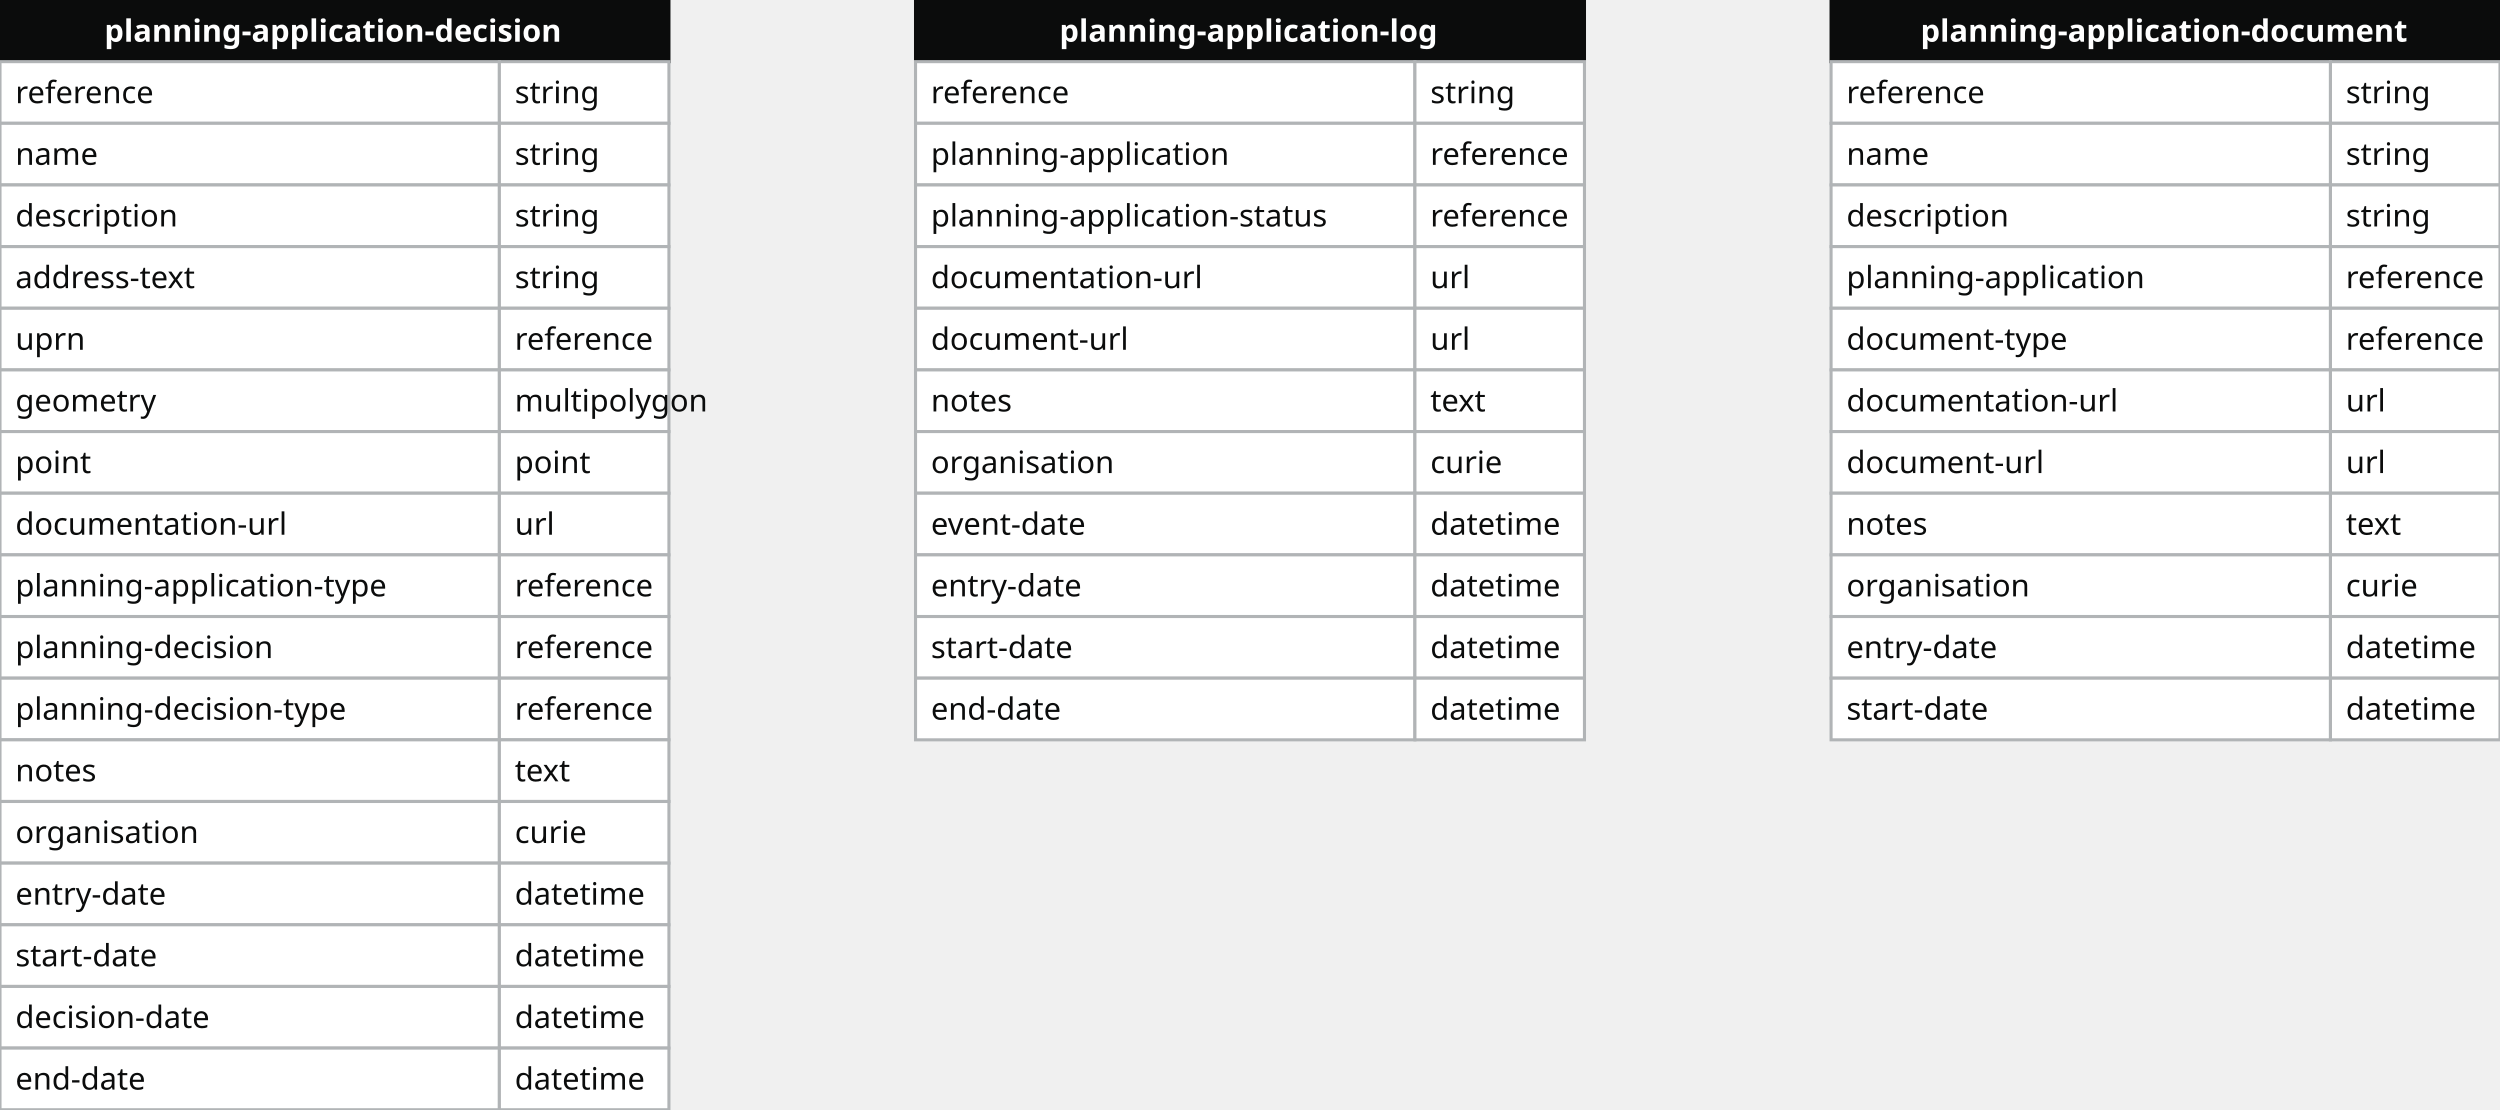
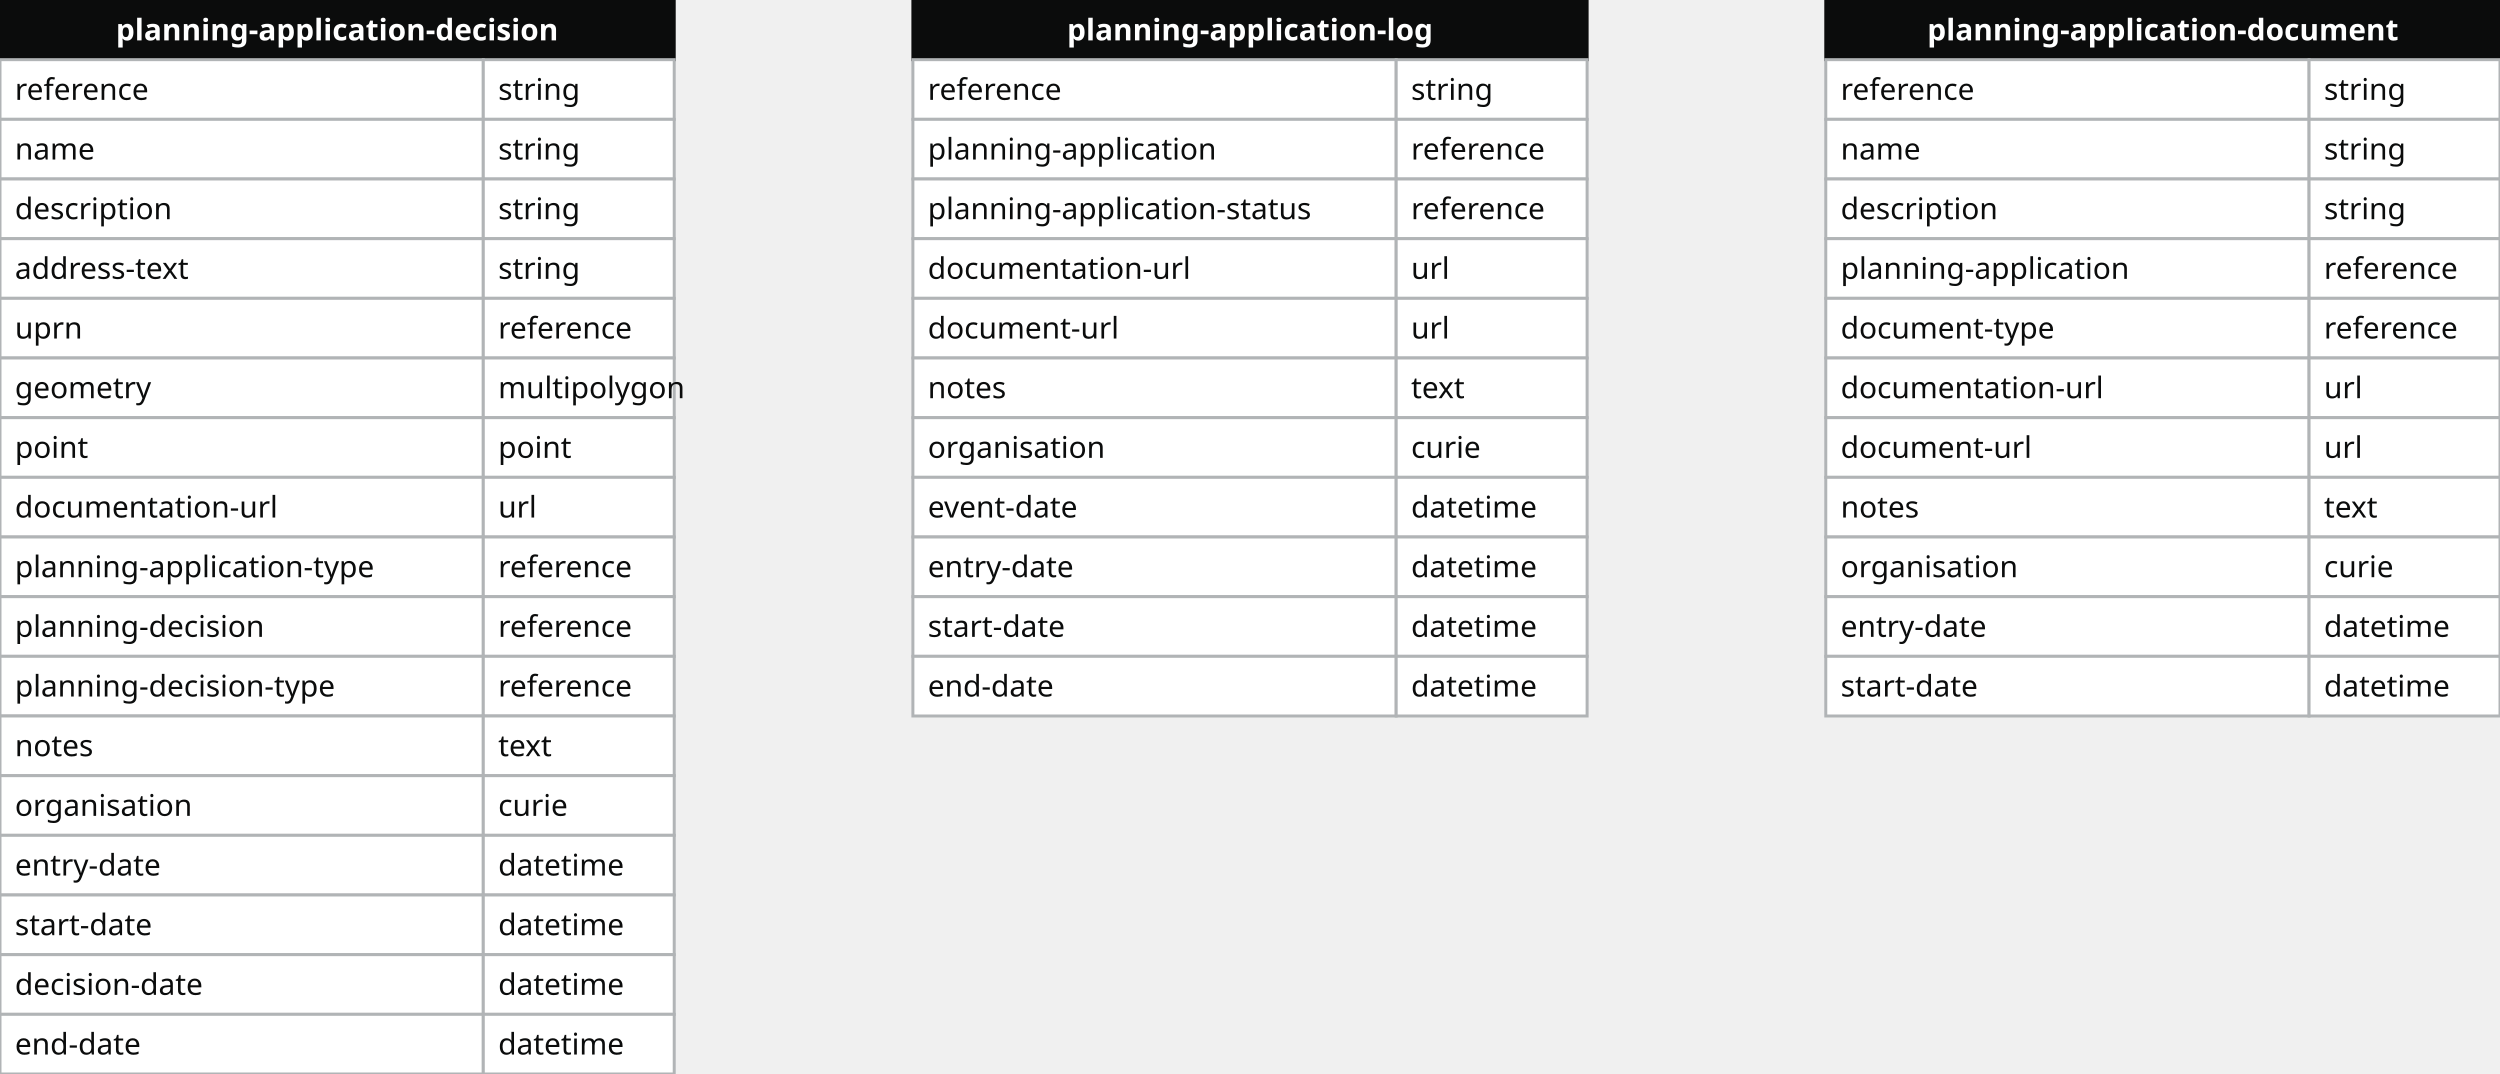
- <svg xmlns="http://www.w3.org/2000/svg" width="811" height="360">
+ <svg xmlns="http://www.w3.org/2000/svg" width="838" height="360">
  <defs>
    <style>
    text{font-family:sans-serif; font-size:10px; dominant-baseline:middle;}
    text.name{fill:#fff;font-weight:700;text-anchor:middle}
    rect.name{fill:#0b0c0c; stroke:#0b0c0c;}
    rect{fill:#fff;stroke:#b1b4b6;}
    text.field{fill:#0b0c0c;}
    text.datatype{fill:#0b0c0c;}
    .line{stroke:#0b0c0c;}
    </style>
    <marker id="start-dot" markerWidth="6" markerHeight="6" refX="4" refY="3" markerUnits="strokeWidth">
      <circle cx="3" cy="3" r="2" fill="#fff" stroke="#0b0c0c" />
    </marker>
    <marker id="end-dot" markerWidth="6" markerHeight="6" refX="2" refY="3" markerUnits="strokeWidth">
      <circle cx="3" cy="3" r="2" fill="#0b0c0c" />
    </marker>
  </defs>
  <g>
-     <rect x="0" y="0" width="217" height="20" class="name" />
-     <text x="108" y="10" class="name">planning-application-decision</text>
+     <rect x="0" y="0" width="226" height="20" class="name" />
+     <text x="113" y="10" class="name">planning-application-decision</text>
    <rect x="0" y="20" width="162" height="20" class="field" />
-     <rect x="162" y="20" width="55" height="20" class="datatype" />
+     <rect x="162" y="20" width="64" height="20" class="datatype" />
    <text x="5" y="30" class="field">reference</text>
    <text x="167" y="30" class="datatype">string</text>
    <rect x="0" y="40" width="162" height="20" class="field" />
-     <rect x="162" y="40" width="55" height="20" class="datatype" />
+     <rect x="162" y="40" width="64" height="20" class="datatype" />
    <text x="5" y="50" class="field">name</text>
    <text x="167" y="50" class="datatype">string</text>
    <rect x="0" y="60" width="162" height="20" class="field" />
-     <rect x="162" y="60" width="55" height="20" class="datatype" />
+     <rect x="162" y="60" width="64" height="20" class="datatype" />
    <text x="5" y="70" class="field">description</text>
    <text x="167" y="70" class="datatype">string</text>
    <rect x="0" y="80" width="162" height="20" class="field" />
-     <rect x="162" y="80" width="55" height="20" class="datatype" />
+     <rect x="162" y="80" width="64" height="20" class="datatype" />
    <text x="5" y="90" class="field">address-text</text>
    <text x="167" y="90" class="datatype">string</text>
    <rect x="0" y="100" width="162" height="20" class="field" />
-     <rect x="162" y="100" width="55" height="20" class="datatype" />
+     <rect x="162" y="100" width="64" height="20" class="datatype" />
    <text x="5" y="110" class="field">uprn</text>
    <text x="167" y="110" class="datatype">reference</text>
    <rect x="0" y="120" width="162" height="20" class="field" />
-     <rect x="162" y="120" width="55" height="20" class="datatype" />
+     <rect x="162" y="120" width="64" height="20" class="datatype" />
    <text x="5" y="130" class="field">geometry</text>
    <text x="167" y="130" class="datatype">multipolygon</text>
    <rect x="0" y="140" width="162" height="20" class="field" />
-     <rect x="162" y="140" width="55" height="20" class="datatype" />
+     <rect x="162" y="140" width="64" height="20" class="datatype" />
    <text x="5" y="150" class="field">point</text>
    <text x="167" y="150" class="datatype">point</text>
    <rect x="0" y="160" width="162" height="20" class="field" />
-     <rect x="162" y="160" width="55" height="20" class="datatype" />
+     <rect x="162" y="160" width="64" height="20" class="datatype" />
    <text x="5" y="170" class="field">documentation-url</text>
    <text x="167" y="170" class="datatype">url</text>
    <rect x="0" y="180" width="162" height="20" class="field" />
-     <rect x="162" y="180" width="55" height="20" class="datatype" />
+     <rect x="162" y="180" width="64" height="20" class="datatype" />
    <text x="5" y="190" class="field">planning-application-type</text>
    <text x="167" y="190" class="datatype">reference</text>
    <rect x="0" y="200" width="162" height="20" class="field" />
-     <rect x="162" y="200" width="55" height="20" class="datatype" />
+     <rect x="162" y="200" width="64" height="20" class="datatype" />
    <text x="5" y="210" class="field">planning-decision</text>
    <text x="167" y="210" class="datatype">reference</text>
    <rect x="0" y="220" width="162" height="20" class="field" />
-     <rect x="162" y="220" width="55" height="20" class="datatype" />
+     <rect x="162" y="220" width="64" height="20" class="datatype" />
    <text x="5" y="230" class="field">planning-decision-type</text>
    <text x="167" y="230" class="datatype">reference</text>
    <rect x="0" y="240" width="162" height="20" class="field" />
-     <rect x="162" y="240" width="55" height="20" class="datatype" />
+     <rect x="162" y="240" width="64" height="20" class="datatype" />
    <text x="5" y="250" class="field">notes</text>
    <text x="167" y="250" class="datatype">text</text>
    <rect x="0" y="260" width="162" height="20" class="field" />
-     <rect x="162" y="260" width="55" height="20" class="datatype" />
+     <rect x="162" y="260" width="64" height="20" class="datatype" />
    <text x="5" y="270" class="field">organisation</text>
    <text x="167" y="270" class="datatype">curie</text>
    <rect x="0" y="280" width="162" height="20" class="field" />
-     <rect x="162" y="280" width="55" height="20" class="datatype" />
+     <rect x="162" y="280" width="64" height="20" class="datatype" />
    <text x="5" y="290" class="field">entry-date</text>
    <text x="167" y="290" class="datatype">datetime</text>
    <rect x="0" y="300" width="162" height="20" class="field" />
-     <rect x="162" y="300" width="55" height="20" class="datatype" />
+     <rect x="162" y="300" width="64" height="20" class="datatype" />
    <text x="5" y="310" class="field">start-date</text>
    <text x="167" y="310" class="datatype">datetime</text>
    <rect x="0" y="320" width="162" height="20" class="field" />
-     <rect x="162" y="320" width="55" height="20" class="datatype" />
+     <rect x="162" y="320" width="64" height="20" class="datatype" />
    <text x="5" y="330" class="field">decision-date</text>
    <text x="167" y="330" class="datatype">datetime</text>
    <rect x="0" y="340" width="162" height="20" class="field" />
-     <rect x="162" y="340" width="55" height="20" class="datatype" />
+     <rect x="162" y="340" width="64" height="20" class="datatype" />
    <text x="5" y="350" class="field">end-date</text>
    <text x="167" y="350" class="datatype">datetime</text>
  </g>
  <g>
-     <rect x="297" y="0" width="217" height="20" class="name" />
-     <text x="405" y="10" class="name">planning-application-log</text>
-     <rect x="297" y="20" width="162" height="20" class="field" />
-     <rect x="459" y="20" width="55" height="20" class="datatype" />
-     <text x="302" y="30" class="field">reference</text>
-     <text x="464" y="30" class="datatype">string</text>
-     <rect x="297" y="40" width="162" height="20" class="field" />
-     <rect x="459" y="40" width="55" height="20" class="datatype" />
-     <text x="302" y="50" class="field">planning-application</text>
-     <text x="464" y="50" class="datatype">reference</text>
-     <rect x="297" y="60" width="162" height="20" class="field" />
-     <rect x="459" y="60" width="55" height="20" class="datatype" />
-     <text x="302" y="70" class="field">planning-application-status</text>
-     <text x="464" y="70" class="datatype">reference</text>
-     <rect x="297" y="80" width="162" height="20" class="field" />
-     <rect x="459" y="80" width="55" height="20" class="datatype" />
-     <text x="302" y="90" class="field">documentation-url</text>
-     <text x="464" y="90" class="datatype">url</text>
-     <rect x="297" y="100" width="162" height="20" class="field" />
-     <rect x="459" y="100" width="55" height="20" class="datatype" />
-     <text x="302" y="110" class="field">document-url</text>
-     <text x="464" y="110" class="datatype">url</text>
-     <rect x="297" y="120" width="162" height="20" class="field" />
-     <rect x="459" y="120" width="55" height="20" class="datatype" />
-     <text x="302" y="130" class="field">notes</text>
-     <text x="464" y="130" class="datatype">text</text>
-     <rect x="297" y="140" width="162" height="20" class="field" />
-     <rect x="459" y="140" width="55" height="20" class="datatype" />
-     <text x="302" y="150" class="field">organisation</text>
-     <text x="464" y="150" class="datatype">curie</text>
-     <rect x="297" y="160" width="162" height="20" class="field" />
-     <rect x="459" y="160" width="55" height="20" class="datatype" />
-     <text x="302" y="170" class="field">event-date</text>
-     <text x="464" y="170" class="datatype">datetime</text>
-     <rect x="297" y="180" width="162" height="20" class="field" />
-     <rect x="459" y="180" width="55" height="20" class="datatype" />
-     <text x="302" y="190" class="field">entry-date</text>
-     <text x="464" y="190" class="datatype">datetime</text>
-     <rect x="297" y="200" width="162" height="20" class="field" />
-     <rect x="459" y="200" width="55" height="20" class="datatype" />
-     <text x="302" y="210" class="field">start-date</text>
-     <text x="464" y="210" class="datatype">datetime</text>
-     <rect x="297" y="220" width="162" height="20" class="field" />
-     <rect x="459" y="220" width="55" height="20" class="datatype" />
-     <text x="302" y="230" class="field">end-date</text>
-     <text x="464" y="230" class="datatype">datetime</text>
+     <rect x="306" y="0" width="226" height="20" class="name" />
+     <text x="419" y="10" class="name">planning-application-log</text>
+     <rect x="306" y="20" width="162" height="20" class="field" />
+     <rect x="468" y="20" width="64" height="20" class="datatype" />
+     <text x="311" y="30" class="field">reference</text>
+     <text x="473" y="30" class="datatype">string</text>
+     <rect x="306" y="40" width="162" height="20" class="field" />
+     <rect x="468" y="40" width="64" height="20" class="datatype" />
+     <text x="311" y="50" class="field">planning-application</text>
+     <text x="473" y="50" class="datatype">reference</text>
+     <rect x="306" y="60" width="162" height="20" class="field" />
+     <rect x="468" y="60" width="64" height="20" class="datatype" />
+     <text x="311" y="70" class="field">planning-application-status</text>
+     <text x="473" y="70" class="datatype">reference</text>
+     <rect x="306" y="80" width="162" height="20" class="field" />
+     <rect x="468" y="80" width="64" height="20" class="datatype" />
+     <text x="311" y="90" class="field">documentation-url</text>
+     <text x="473" y="90" class="datatype">url</text>
+     <rect x="306" y="100" width="162" height="20" class="field" />
+     <rect x="468" y="100" width="64" height="20" class="datatype" />
+     <text x="311" y="110" class="field">document-url</text>
+     <text x="473" y="110" class="datatype">url</text>
+     <rect x="306" y="120" width="162" height="20" class="field" />
+     <rect x="468" y="120" width="64" height="20" class="datatype" />
+     <text x="311" y="130" class="field">notes</text>
+     <text x="473" y="130" class="datatype">text</text>
+     <rect x="306" y="140" width="162" height="20" class="field" />
+     <rect x="468" y="140" width="64" height="20" class="datatype" />
+     <text x="311" y="150" class="field">organisation</text>
+     <text x="473" y="150" class="datatype">curie</text>
+     <rect x="306" y="160" width="162" height="20" class="field" />
+     <rect x="468" y="160" width="64" height="20" class="datatype" />
+     <text x="311" y="170" class="field">event-date</text>
+     <text x="473" y="170" class="datatype">datetime</text>
+     <rect x="306" y="180" width="162" height="20" class="field" />
+     <rect x="468" y="180" width="64" height="20" class="datatype" />
+     <text x="311" y="190" class="field">entry-date</text>
+     <text x="473" y="190" class="datatype">datetime</text>
+     <rect x="306" y="200" width="162" height="20" class="field" />
+     <rect x="468" y="200" width="64" height="20" class="datatype" />
+     <text x="311" y="210" class="field">start-date</text>
+     <text x="473" y="210" class="datatype">datetime</text>
+     <rect x="306" y="220" width="162" height="20" class="field" />
+     <rect x="468" y="220" width="64" height="20" class="datatype" />
+     <text x="311" y="230" class="field">end-date</text>
+     <text x="473" y="230" class="datatype">datetime</text>
  </g>
  <g>
-     <rect x="594" y="0" width="217" height="20" class="name" />
-     <text x="702" y="10" class="name">planning-application-document</text>
-     <rect x="594" y="20" width="162" height="20" class="field" />
-     <rect x="756" y="20" width="55" height="20" class="datatype" />
-     <text x="599" y="30" class="field">reference</text>
-     <text x="761" y="30" class="datatype">string</text>
-     <rect x="594" y="40" width="162" height="20" class="field" />
-     <rect x="756" y="40" width="55" height="20" class="datatype" />
-     <text x="599" y="50" class="field">name</text>
-     <text x="761" y="50" class="datatype">string</text>
-     <rect x="594" y="60" width="162" height="20" class="field" />
-     <rect x="756" y="60" width="55" height="20" class="datatype" />
-     <text x="599" y="70" class="field">description</text>
-     <text x="761" y="70" class="datatype">string</text>
-     <rect x="594" y="80" width="162" height="20" class="field" />
-     <rect x="756" y="80" width="55" height="20" class="datatype" />
-     <text x="599" y="90" class="field">planning-application</text>
-     <text x="761" y="90" class="datatype">reference</text>
-     <rect x="594" y="100" width="162" height="20" class="field" />
-     <rect x="756" y="100" width="55" height="20" class="datatype" />
-     <text x="599" y="110" class="field">document-type</text>
-     <text x="761" y="110" class="datatype">reference</text>
-     <rect x="594" y="120" width="162" height="20" class="field" />
-     <rect x="756" y="120" width="55" height="20" class="datatype" />
-     <text x="599" y="130" class="field">documentation-url</text>
-     <text x="761" y="130" class="datatype">url</text>
-     <rect x="594" y="140" width="162" height="20" class="field" />
-     <rect x="756" y="140" width="55" height="20" class="datatype" />
-     <text x="599" y="150" class="field">document-url</text>
-     <text x="761" y="150" class="datatype">url</text>
-     <rect x="594" y="160" width="162" height="20" class="field" />
-     <rect x="756" y="160" width="55" height="20" class="datatype" />
-     <text x="599" y="170" class="field">notes</text>
-     <text x="761" y="170" class="datatype">text</text>
-     <rect x="594" y="180" width="162" height="20" class="field" />
-     <rect x="756" y="180" width="55" height="20" class="datatype" />
-     <text x="599" y="190" class="field">organisation</text>
-     <text x="761" y="190" class="datatype">curie</text>
-     <rect x="594" y="200" width="162" height="20" class="field" />
-     <rect x="756" y="200" width="55" height="20" class="datatype" />
-     <text x="599" y="210" class="field">entry-date</text>
-     <text x="761" y="210" class="datatype">datetime</text>
-     <rect x="594" y="220" width="162" height="20" class="field" />
-     <rect x="756" y="220" width="55" height="20" class="datatype" />
-     <text x="599" y="230" class="field">start-date</text>
-     <text x="761" y="230" class="datatype">datetime</text>
+     <rect x="612" y="0" width="226" height="20" class="name" />
+     <text x="725" y="10" class="name">planning-application-document</text>
+     <rect x="612" y="20" width="162" height="20" class="field" />
+     <rect x="774" y="20" width="64" height="20" class="datatype" />
+     <text x="617" y="30" class="field">reference</text>
+     <text x="779" y="30" class="datatype">string</text>
+     <rect x="612" y="40" width="162" height="20" class="field" />
+     <rect x="774" y="40" width="64" height="20" class="datatype" />
+     <text x="617" y="50" class="field">name</text>
+     <text x="779" y="50" class="datatype">string</text>
+     <rect x="612" y="60" width="162" height="20" class="field" />
+     <rect x="774" y="60" width="64" height="20" class="datatype" />
+     <text x="617" y="70" class="field">description</text>
+     <text x="779" y="70" class="datatype">string</text>
+     <rect x="612" y="80" width="162" height="20" class="field" />
+     <rect x="774" y="80" width="64" height="20" class="datatype" />
+     <text x="617" y="90" class="field">planning-application</text>
+     <text x="779" y="90" class="datatype">reference</text>
+     <rect x="612" y="100" width="162" height="20" class="field" />
+     <rect x="774" y="100" width="64" height="20" class="datatype" />
+     <text x="617" y="110" class="field">document-type</text>
+     <text x="779" y="110" class="datatype">reference</text>
+     <rect x="612" y="120" width="162" height="20" class="field" />
+     <rect x="774" y="120" width="64" height="20" class="datatype" />
+     <text x="617" y="130" class="field">documentation-url</text>
+     <text x="779" y="130" class="datatype">url</text>
+     <rect x="612" y="140" width="162" height="20" class="field" />
+     <rect x="774" y="140" width="64" height="20" class="datatype" />
+     <text x="617" y="150" class="field">document-url</text>
+     <text x="779" y="150" class="datatype">url</text>
+     <rect x="612" y="160" width="162" height="20" class="field" />
+     <rect x="774" y="160" width="64" height="20" class="datatype" />
+     <text x="617" y="170" class="field">notes</text>
+     <text x="779" y="170" class="datatype">text</text>
+     <rect x="612" y="180" width="162" height="20" class="field" />
+     <rect x="774" y="180" width="64" height="20" class="datatype" />
+     <text x="617" y="190" class="field">organisation</text>
+     <text x="779" y="190" class="datatype">curie</text>
+     <rect x="612" y="200" width="162" height="20" class="field" />
+     <rect x="774" y="200" width="64" height="20" class="datatype" />
+     <text x="617" y="210" class="field">entry-date</text>
+     <text x="779" y="210" class="datatype">datetime</text>
+     <rect x="612" y="220" width="162" height="20" class="field" />
+     <rect x="774" y="220" width="64" height="20" class="datatype" />
+     <text x="617" y="230" class="field">start-date</text>
+     <text x="779" y="230" class="datatype">datetime</text>
  </g>
</svg>
